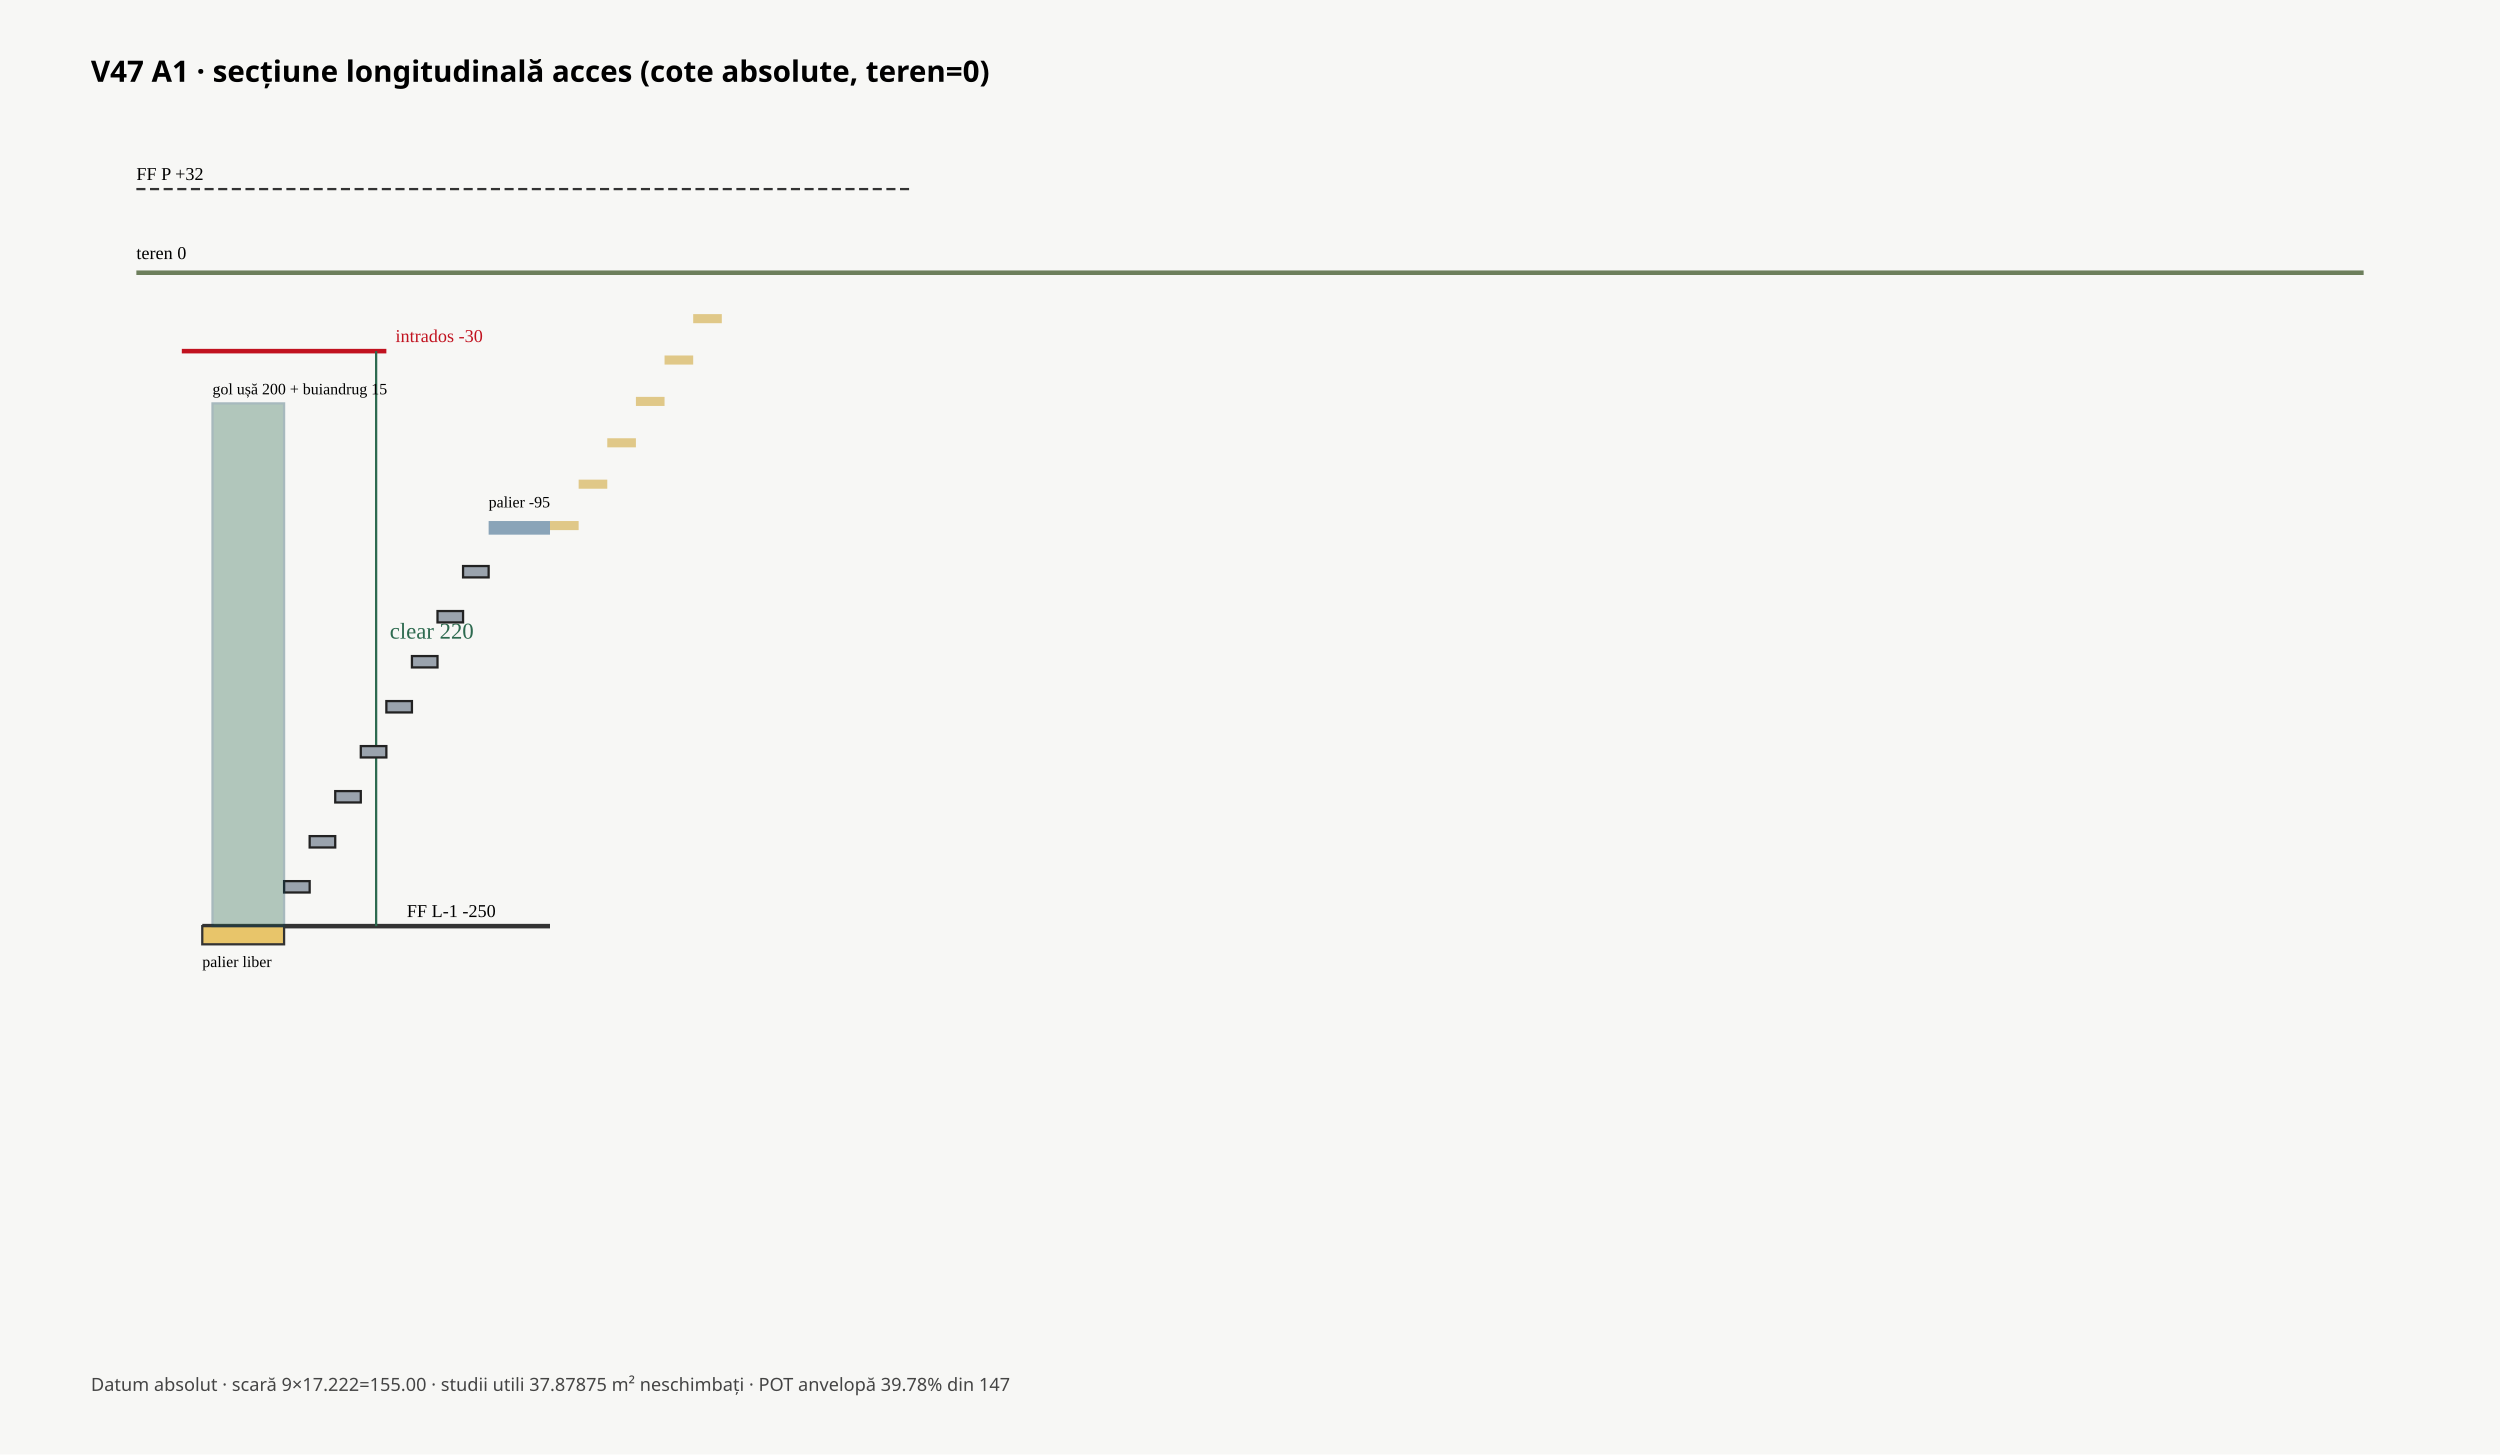
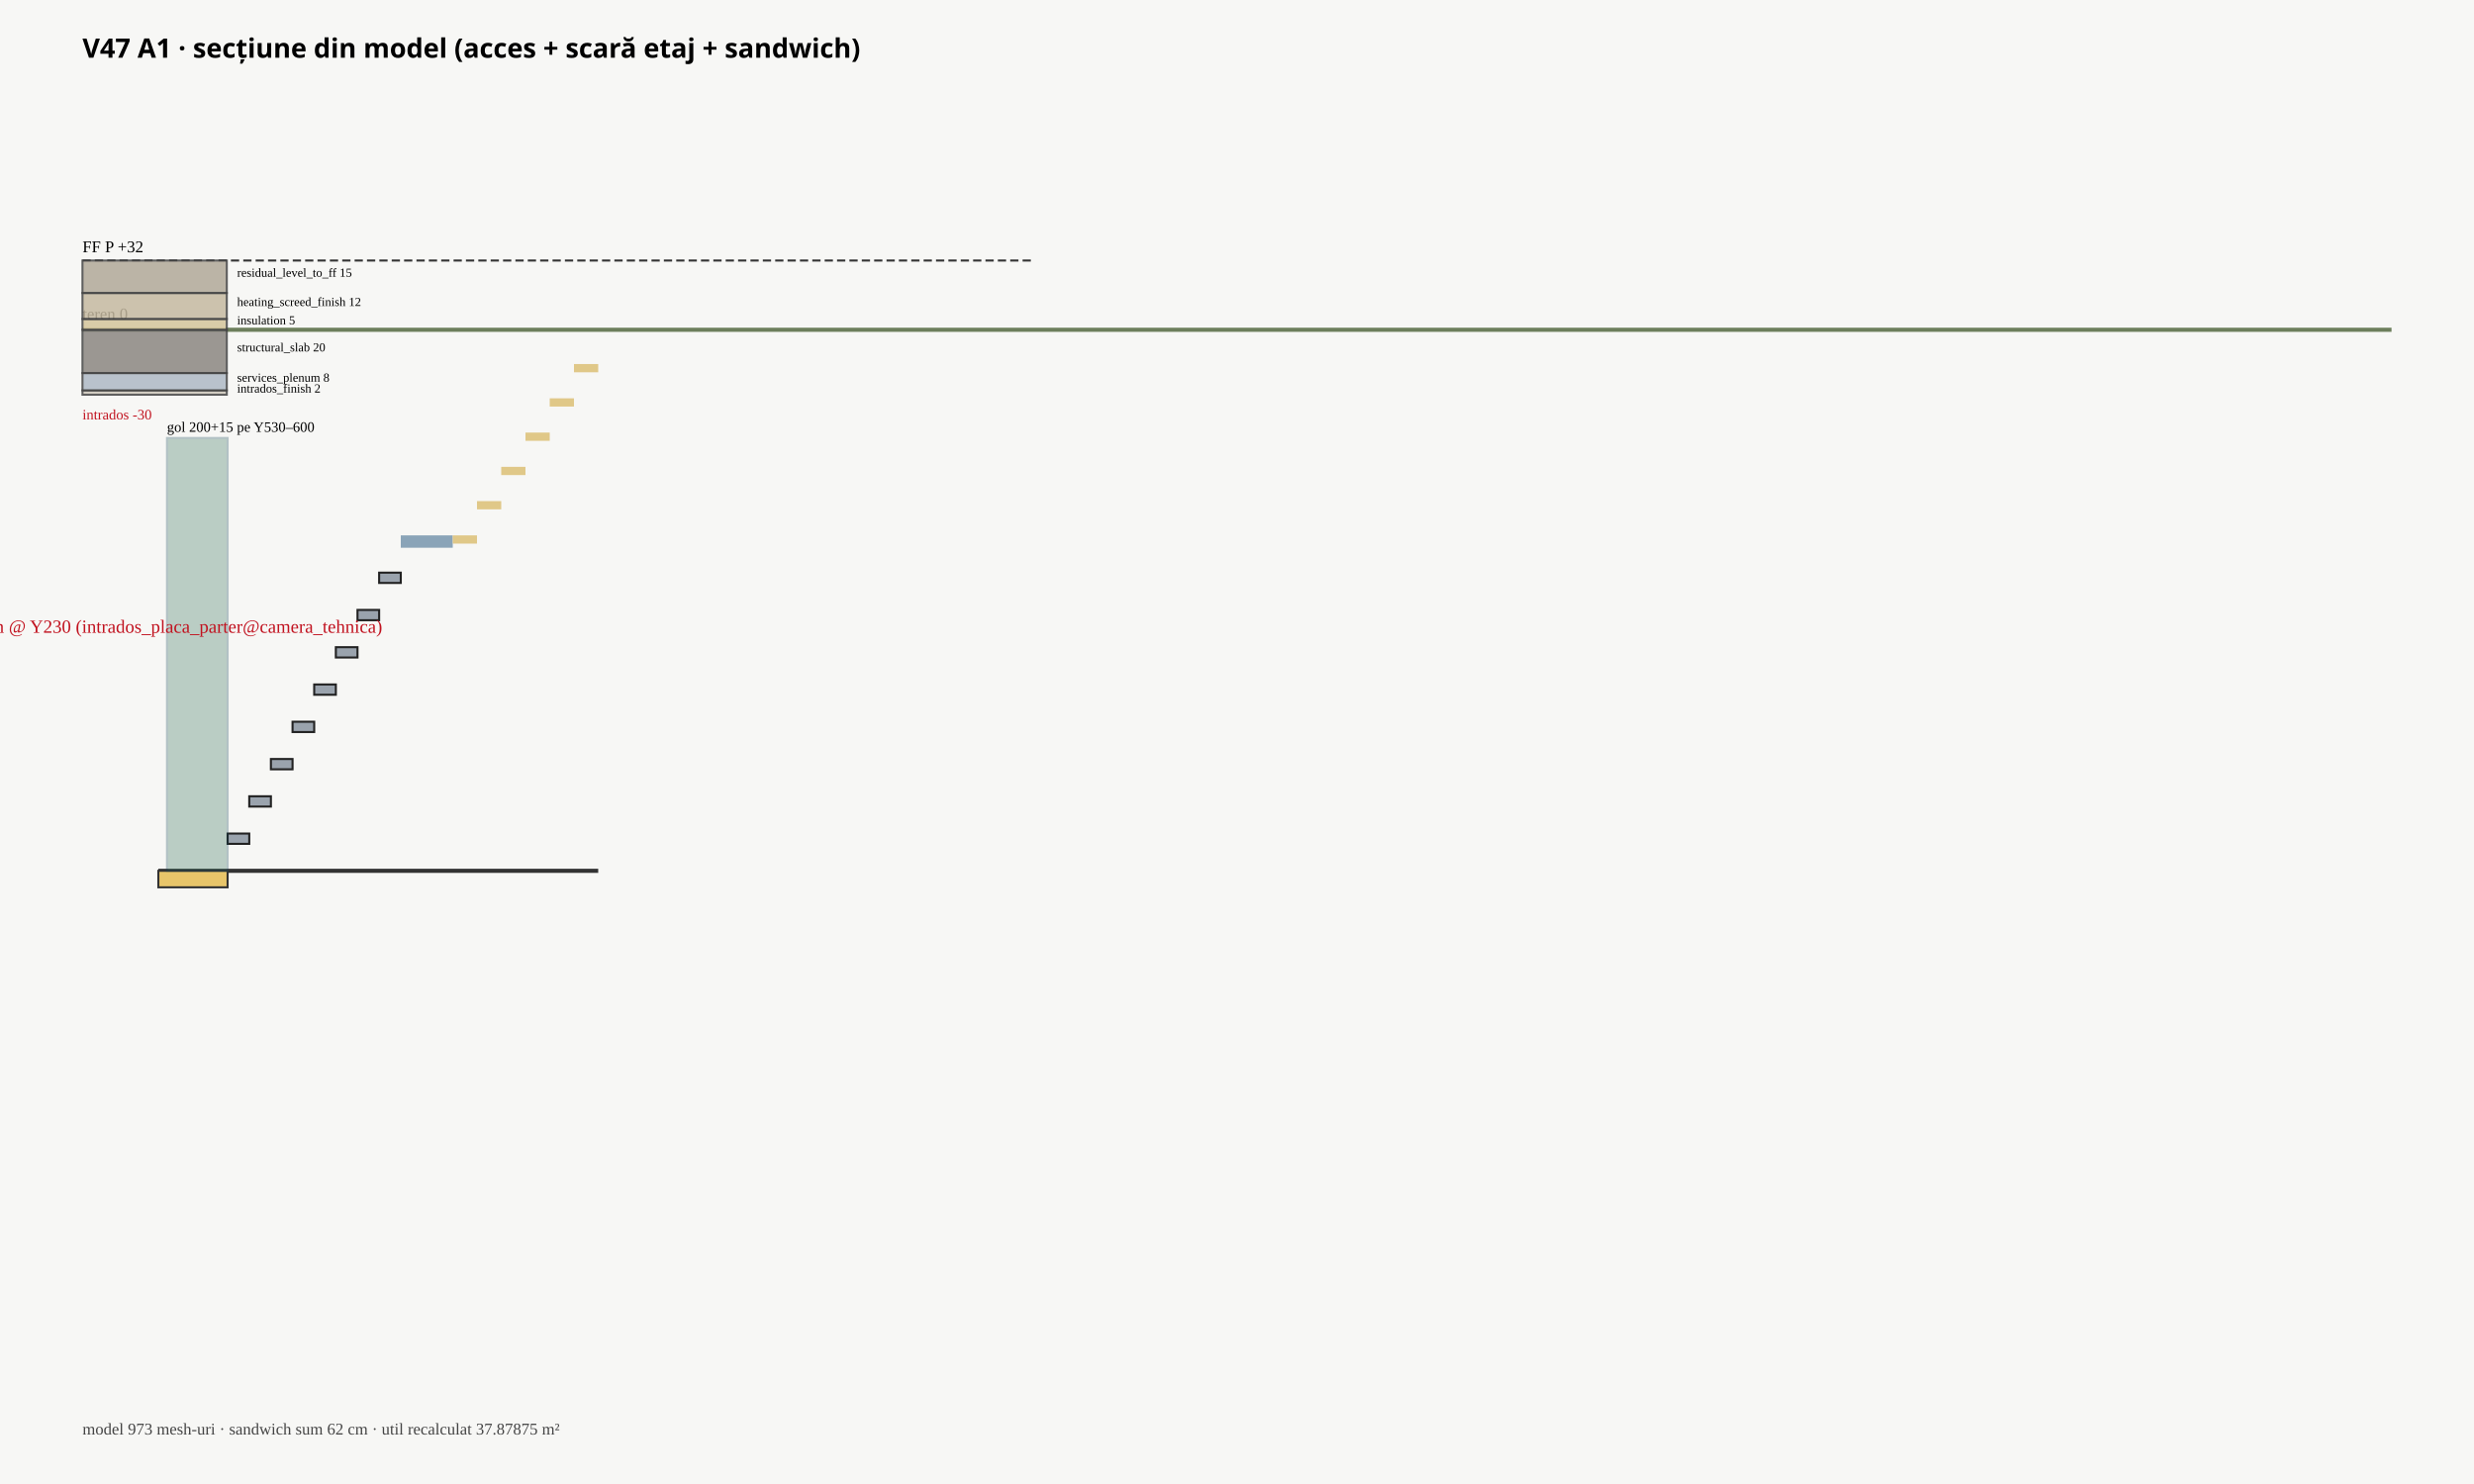
- <svg xmlns="http://www.w3.org/2000/svg" width="1100" height="640" viewBox="0 0 1100 640">
+ <svg xmlns="http://www.w3.org/2000/svg" width="1200" height="720" viewBox="0 0 1200 720">
  <rect width="100%" height="100%" fill="#f7f7f5" />
-   <text x="40" y="36" font-size="13" font-weight="600" font-family="IBM Plex Sans,Segoe UI,sans-serif">V47 A1 · secțiune longitudinală acces (cote absolute, teren=0)</text>
-   <line x1="60" y1="120" x2="1040" y2="120" stroke="#6d7f5c" stroke-width="2" />
-   <text x="60" y="114" font-size="8">teren 0</text>
-   <line x1="60" y1="83.2" x2="400" y2="83.2" stroke="#333" stroke-dasharray="4 2" />
-   <text x="60" y="79.2" font-size="8">FF P +32</text>
-   <line x1="80" y1="154.5" x2="170" y2="154.5" stroke="#c1121f" stroke-width="2" />
-   <text x="174" y="150.5" font-size="8" fill="#c1121f">intrados -30</text>
-   <line x1="89" y1="407.5" x2="242" y2="407.5" stroke="#333" stroke-width="2" />
-   <text x="179" y="403.5" font-size="8">FF L-1 -250</text>
-   <line x1="165.5" y1="154.5" x2="165.5" y2="407.5" stroke="#2d6a4f" />
-   <text x="171.5" y="281" font-size="10" fill="#2d6a4f">clear 220</text>
-   <rect x="215" y="229.25" width="27" height="6" fill="#8aa4b8" />
-   <text x="215" y="223.25" font-size="7">palier -95</text>
-   <rect x="203.75" y="249.056" width="11.25" height="5" fill="#9aa3ad" stroke="#222" />
-   <rect x="192.5" y="268.861" width="11.25" height="5" fill="#9aa3ad" stroke="#222" />
-   <rect x="181.25" y="288.667" width="11.25" height="5" fill="#9aa3ad" stroke="#222" />
-   <rect x="170" y="308.472" width="11.25" height="5" fill="#9aa3ad" stroke="#222" />
-   <rect x="158.75" y="328.278" width="11.25" height="5" fill="#9aa3ad" stroke="#222" />
-   <rect x="147.5" y="348.083" width="11.25" height="5" fill="#9aa3ad" stroke="#222" />
-   <rect x="136.25" y="367.889" width="11.25" height="5" fill="#9aa3ad" stroke="#222" />
-   <rect x="125" y="387.694" width="11.25" height="5" fill="#9aa3ad" stroke="#222" />
-   <rect x="89" y="407.5" width="36" height="8" fill="#e8c56a" stroke="#333" />
-   <text x="89" y="425.5" font-size="7">palier liber</text>
-   <rect x="93.5" y="177.5" width="31.5" height="230" fill="#2d6a4f" opacity="0.35" stroke="#145" />
-   <text x="93.5" y="173.5" font-size="7">gol ușă 200 + buiandrug 15</text>
-   <rect x="305" y="138.208" width="12.6" height="4" fill="#e0c888" />
-   <rect x="292.4" y="156.417" width="12.6" height="4" fill="#e0c888" />
-   <rect x="279.8" y="174.625" width="12.6" height="4" fill="#e0c888" />
-   <rect x="267.2" y="192.833" width="12.6" height="4" fill="#e0c888" />
-   <rect x="254.6" y="211.042" width="12.6" height="4" fill="#e0c888" />
-   <rect x="242" y="229.25" width="12.6" height="4" fill="#e0c888" />
-   <text x="40" y="612" font-size="8" fill="#444" font-family="IBM Plex Sans,Segoe UI,sans-serif">Datum absolut · scară 9×17.222=155.00 · studii utili 37.87875 m² neschimbați · POT anvelopă 39.78% din 147</text>
+   <text x="40" y="28" font-size="13" font-weight="600" font-family="IBM Plex Sans,Segoe UI,sans-serif">V47 A1 · secțiune din model (acces + scară etaj + sandwich)</text>
+   <line x1="40" y1="160" x2="1160" y2="160" stroke="#6d7f5c" stroke-width="2" />
+   <text x="40" y="155" font-size="8">teren 0</text>
+   <line x1="40" y1="126.4" x2="500" y2="126.4" stroke="#333" stroke-dasharray="4 2" />
+   <text x="40" y="122.4" font-size="8">FF P +32</text>
+   <line x1="40" y1="-176" x2="400" y2="-176" stroke="#555" stroke-dasharray="3 2" />
+   <text x="40" y="-180" font-size="8">FF E +320</text>
+   <rect x="40" y="189.4" width="70" height="2.1" fill="#cfc8bc" stroke="#444" opacity="0.85" />
+   <text x="115" y="190.45" font-size="6">intrados_finish 2</text>
+   <rect x="40" y="181" width="70" height="8.4" fill="#aeb8c4" stroke="#444" opacity="0.85" />
+   <text x="115" y="185.2" font-size="6">services_plenum 8</text>
+   <rect x="40" y="160" width="70" height="21" fill="#8b8680" stroke="#444" opacity="0.85" />
+   <text x="115" y="170.5" font-size="6">structural_slab 20</text>
+   <rect x="40" y="154.75" width="70" height="5.25" fill="#d4c49a" stroke="#444" opacity="0.85" />
+   <text x="115" y="157.375" font-size="6">insulation 5</text>
+   <rect x="40" y="142.15" width="70" height="12.6" fill="#c4b8a0" stroke="#444" opacity="0.85" />
+   <text x="115" y="148.45" font-size="6">heating_screed_finish 12</text>
+   <rect x="40" y="126.4" width="70" height="15.75" fill="#b0a898" stroke="#444" opacity="0.85" />
+   <text x="115" y="134.275" font-size="6">residual_level_to_ff 15</text>
+   <text x="40" y="203.5" font-size="7" fill="#c1121f">intrados -30</text>
+   <line x1="76.8" y1="422.5" x2="290.16" y2="422.5" stroke="#333" stroke-width="2" />
+   <rect x="207" y="-24.8" width="12.6" height="3.15" fill="#7a8390" stroke="#222" />
+   <rect x="207" y="-24.79" width="12.6" height="21" fill="#5a6570" opacity="0.55" />
+   <rect x="194.4" y="-41.6" width="12.6" height="3.15" fill="#7a8390" stroke="#222" />
+   <rect x="194.4" y="-41.59" width="12.6" height="21" fill="#5a6570" opacity="0.55" />
+   <rect x="181.8" y="-58.4" width="12.6" height="3.15" fill="#7a8390" stroke="#222" />
+   <rect x="181.8" y="-58.39" width="12.6" height="21" fill="#5a6570" opacity="0.55" />
+   <rect x="169.2" y="-75.2" width="12.6" height="3.15" fill="#7a8390" stroke="#222" />
+   <rect x="169.2" y="-75.19" width="12.6" height="21" fill="#5a6570" opacity="0.55" />
+   <rect x="156.6" y="-92" width="12.6" height="3.15" fill="#7a8390" stroke="#222" />
+   <rect x="156.6" y="-91.99" width="12.6" height="21" fill="#5a6570" opacity="0.55" />
+   <rect x="144" y="-108.8" width="12.6" height="3.15" fill="#7a8390" stroke="#222" />
+   <rect x="144" y="-108.79" width="12.6" height="21" fill="#5a6570" opacity="0.55" />
+   <rect x="131.4" y="-125.6" width="12.6" height="3.15" fill="#7a8390" stroke="#222" />
+   <rect x="131.4" y="-125.59" width="12.6" height="21" fill="#5a6570" opacity="0.55" />
+   <rect x="118.8" y="-142.4" width="12.6" height="3.15" fill="#7a8390" stroke="#222" />
+   <rect x="118.8" y="-142.389" width="12.6" height="21" fill="#5a6570" opacity="0.55" />
+   <rect x="106.2" y="-159.2" width="12.6" height="3.15" fill="#7a8390" stroke="#222" />
+   <rect x="106.2" y="-159.19" width="12.6" height="21" fill="#5a6570" opacity="0.55" />
+   <rect x="219.6" y="-8" width="48.3" height="6" fill="#c4b496" />
+   <text x="223.8" y="-12" font-size="7">podest SE +128 vs FF</text>
+   <rect x="55.8" y="-176" width="50.4" height="12.6" fill="#e4ddd0" stroke="#333" />
+   <text x="55.8" y="-180" font-size="7">palier sup. etaj</text>
+   <rect x="183.9" y="277.833" width="10.5" height="5" fill="#9aa3ad" stroke="#222" />
+   <rect x="173.4" y="295.917" width="10.5" height="5" fill="#9aa3ad" stroke="#222" />
+   <rect x="162.9" y="314" width="10.5" height="5" fill="#9aa3ad" stroke="#222" />
+   <rect x="152.4" y="332.083" width="10.5" height="5" fill="#9aa3ad" stroke="#222" />
+   <rect x="141.9" y="350.167" width="10.5" height="5" fill="#9aa3ad" stroke="#222" />
+   <rect x="131.4" y="368.25" width="10.5" height="5" fill="#9aa3ad" stroke="#222" />
+   <rect x="120.9" y="386.333" width="10.5" height="5" fill="#9aa3ad" stroke="#222" />
+   <rect x="110.4" y="404.417" width="10.5" height="5" fill="#9aa3ad" stroke="#222" />
+   <rect x="194.4" y="259.75" width="25.2" height="6" fill="#8aa4b8" />
+   <rect x="76.8" y="422.5" width="33.6" height="8" fill="#e8c56a" stroke="#333" />
+   <rect x="81" y="212.5" width="29.4" height="210" fill="#2d6a4f" opacity="0.3" stroke="#145" />
+   <text x="81" y="209.5" font-size="7">gol 200+15 pe Y530–600</text>
+   <rect x="278.4" y="176.625" width="11.76" height="4" fill="#e0c888" />
+   <rect x="266.64" y="193.25" width="11.76" height="4" fill="#e0c888" />
+   <rect x="254.88" y="209.875" width="11.76" height="4" fill="#e0c888" />
+   <rect x="243.12" y="226.5" width="11.76" height="4" fill="#e0c888" />
+   <rect x="231.36" y="243.125" width="11.76" height="4" fill="#e0c888" />
+   <rect x="219.6" y="259.75" width="11.76" height="4" fill="#e0c888" />
+   <line x1="-45" y1="422.5" x2="-45" y2="191.5" stroke="#c1121f" stroke-width="2" />
+   <text x="-41" y="307" font-size="9" fill="#c1121f">min 220 cm @ Y230 (intrados_placa_parter@camera_tehnica)</text>
+   <text x="40" y="696" font-size="8" fill="#444">model 973 mesh-uri · sandwich sum 62 cm · util recalculat 37.87875 m²</text>
</svg>
